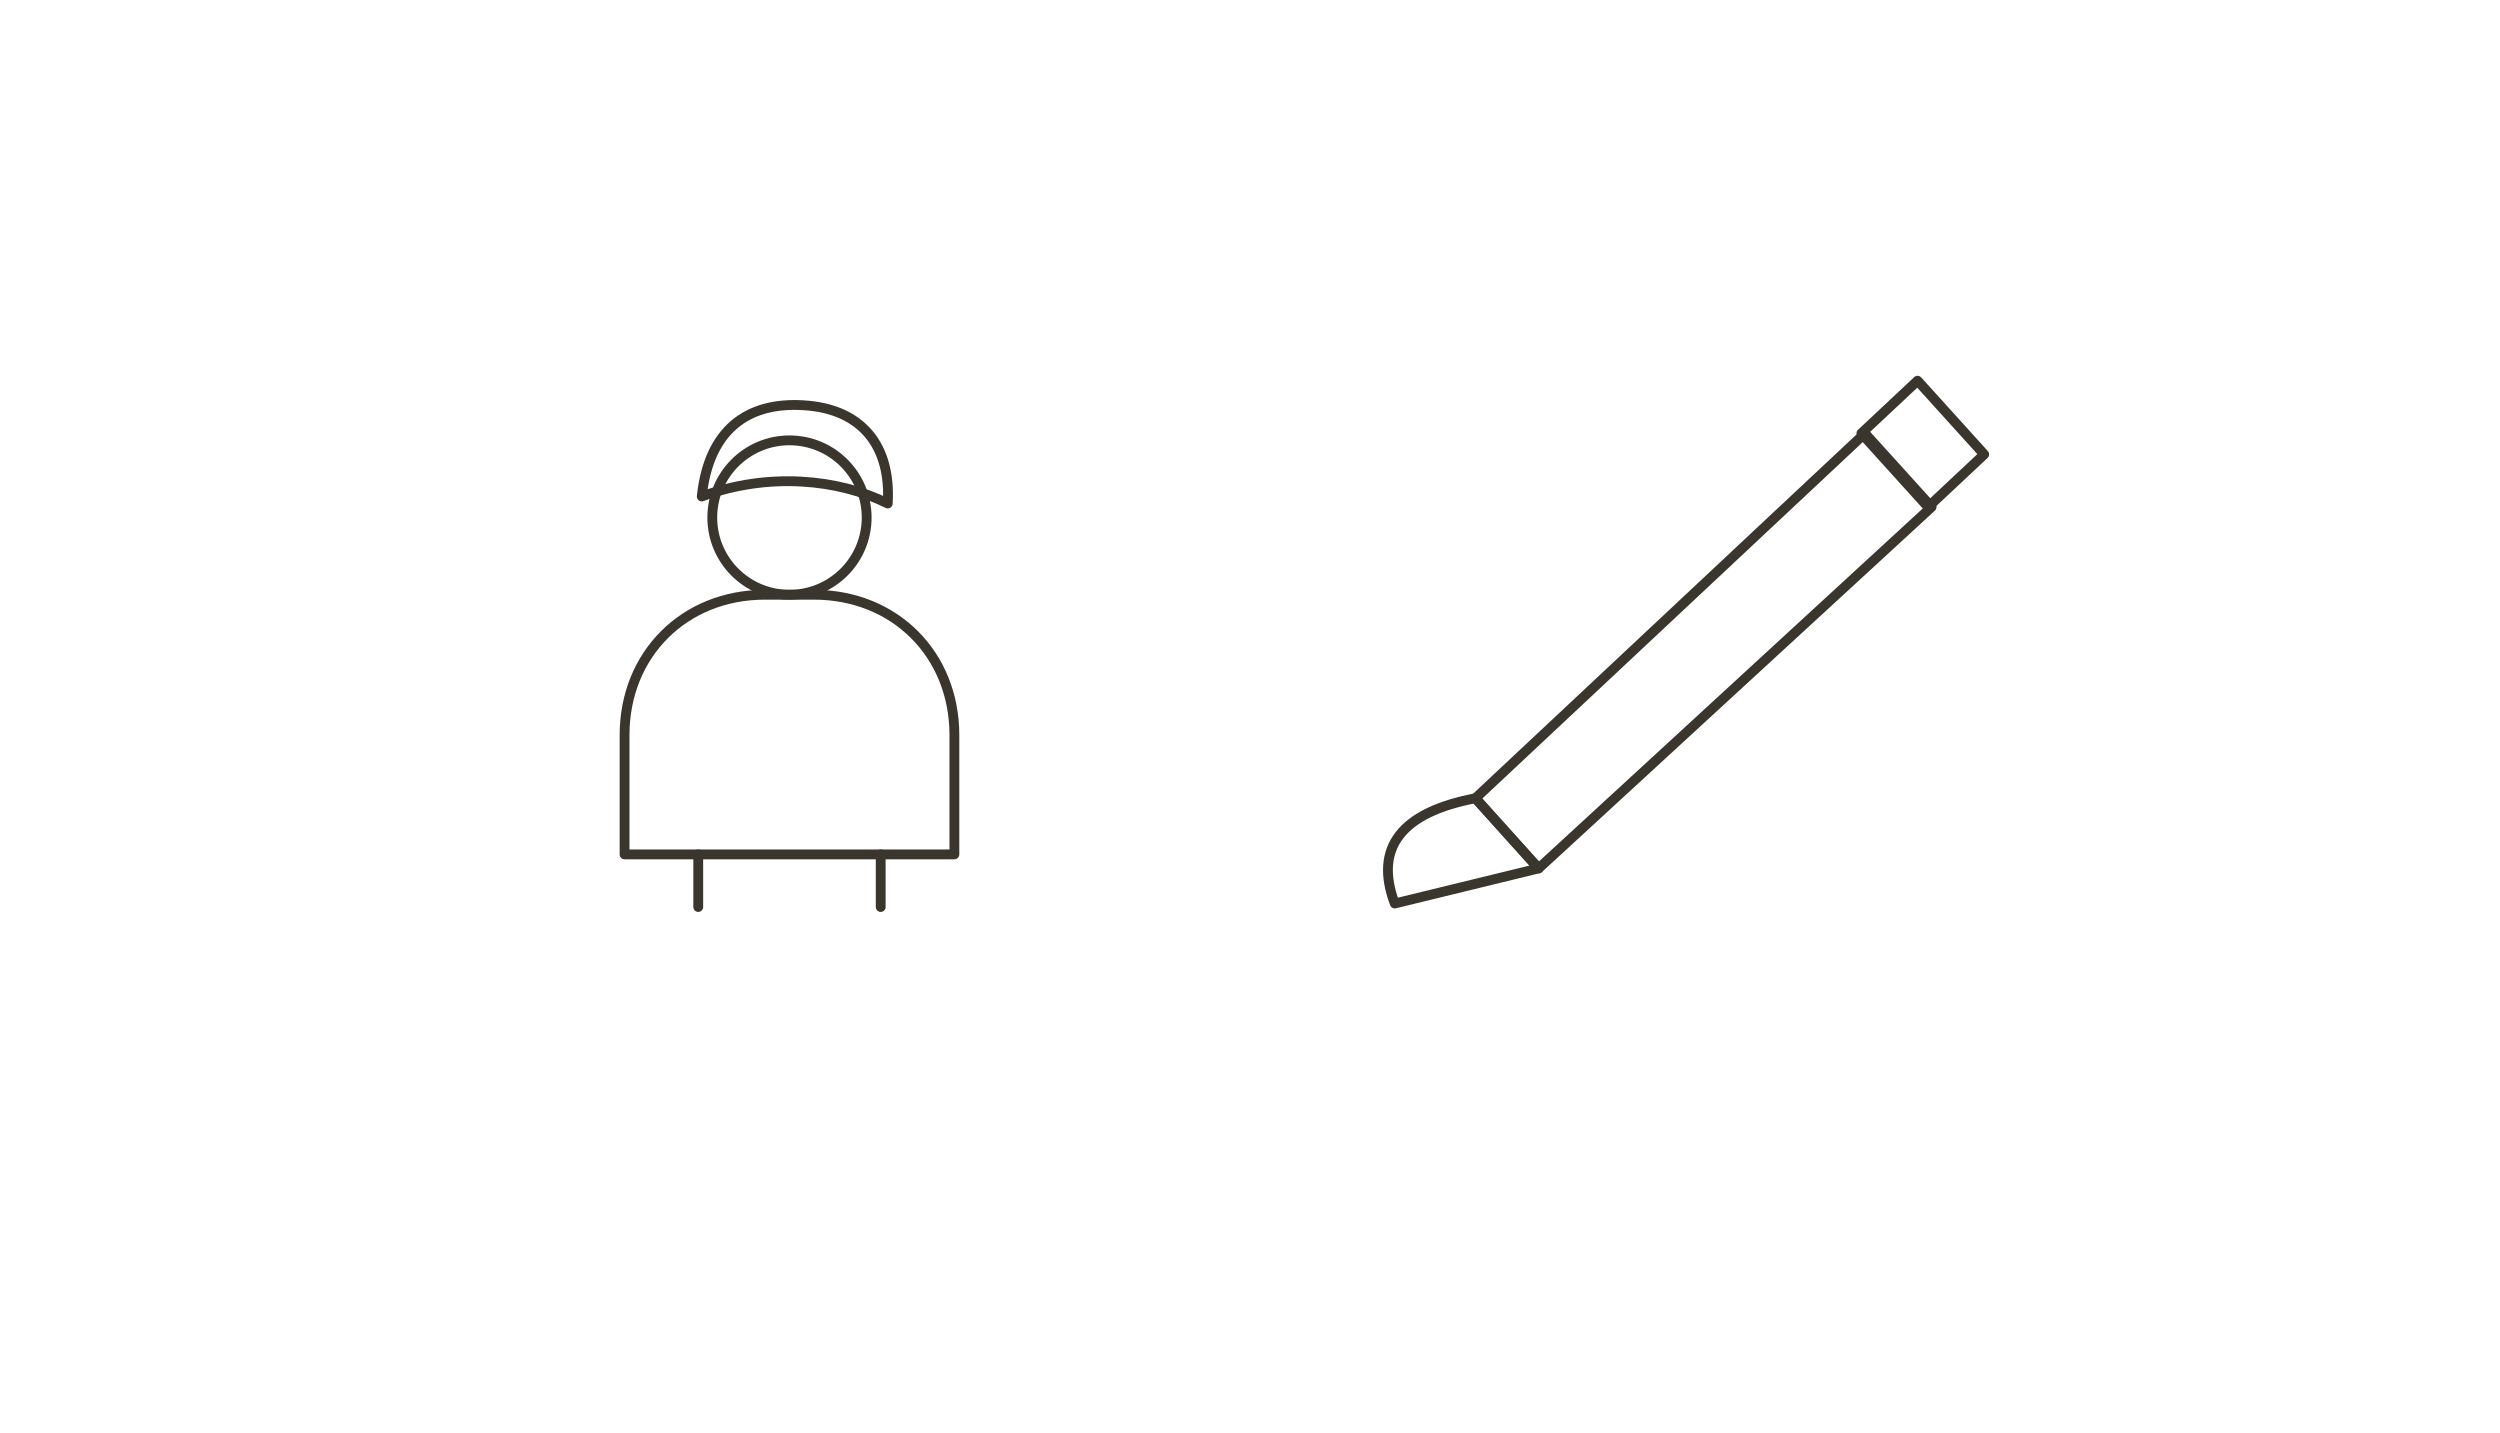
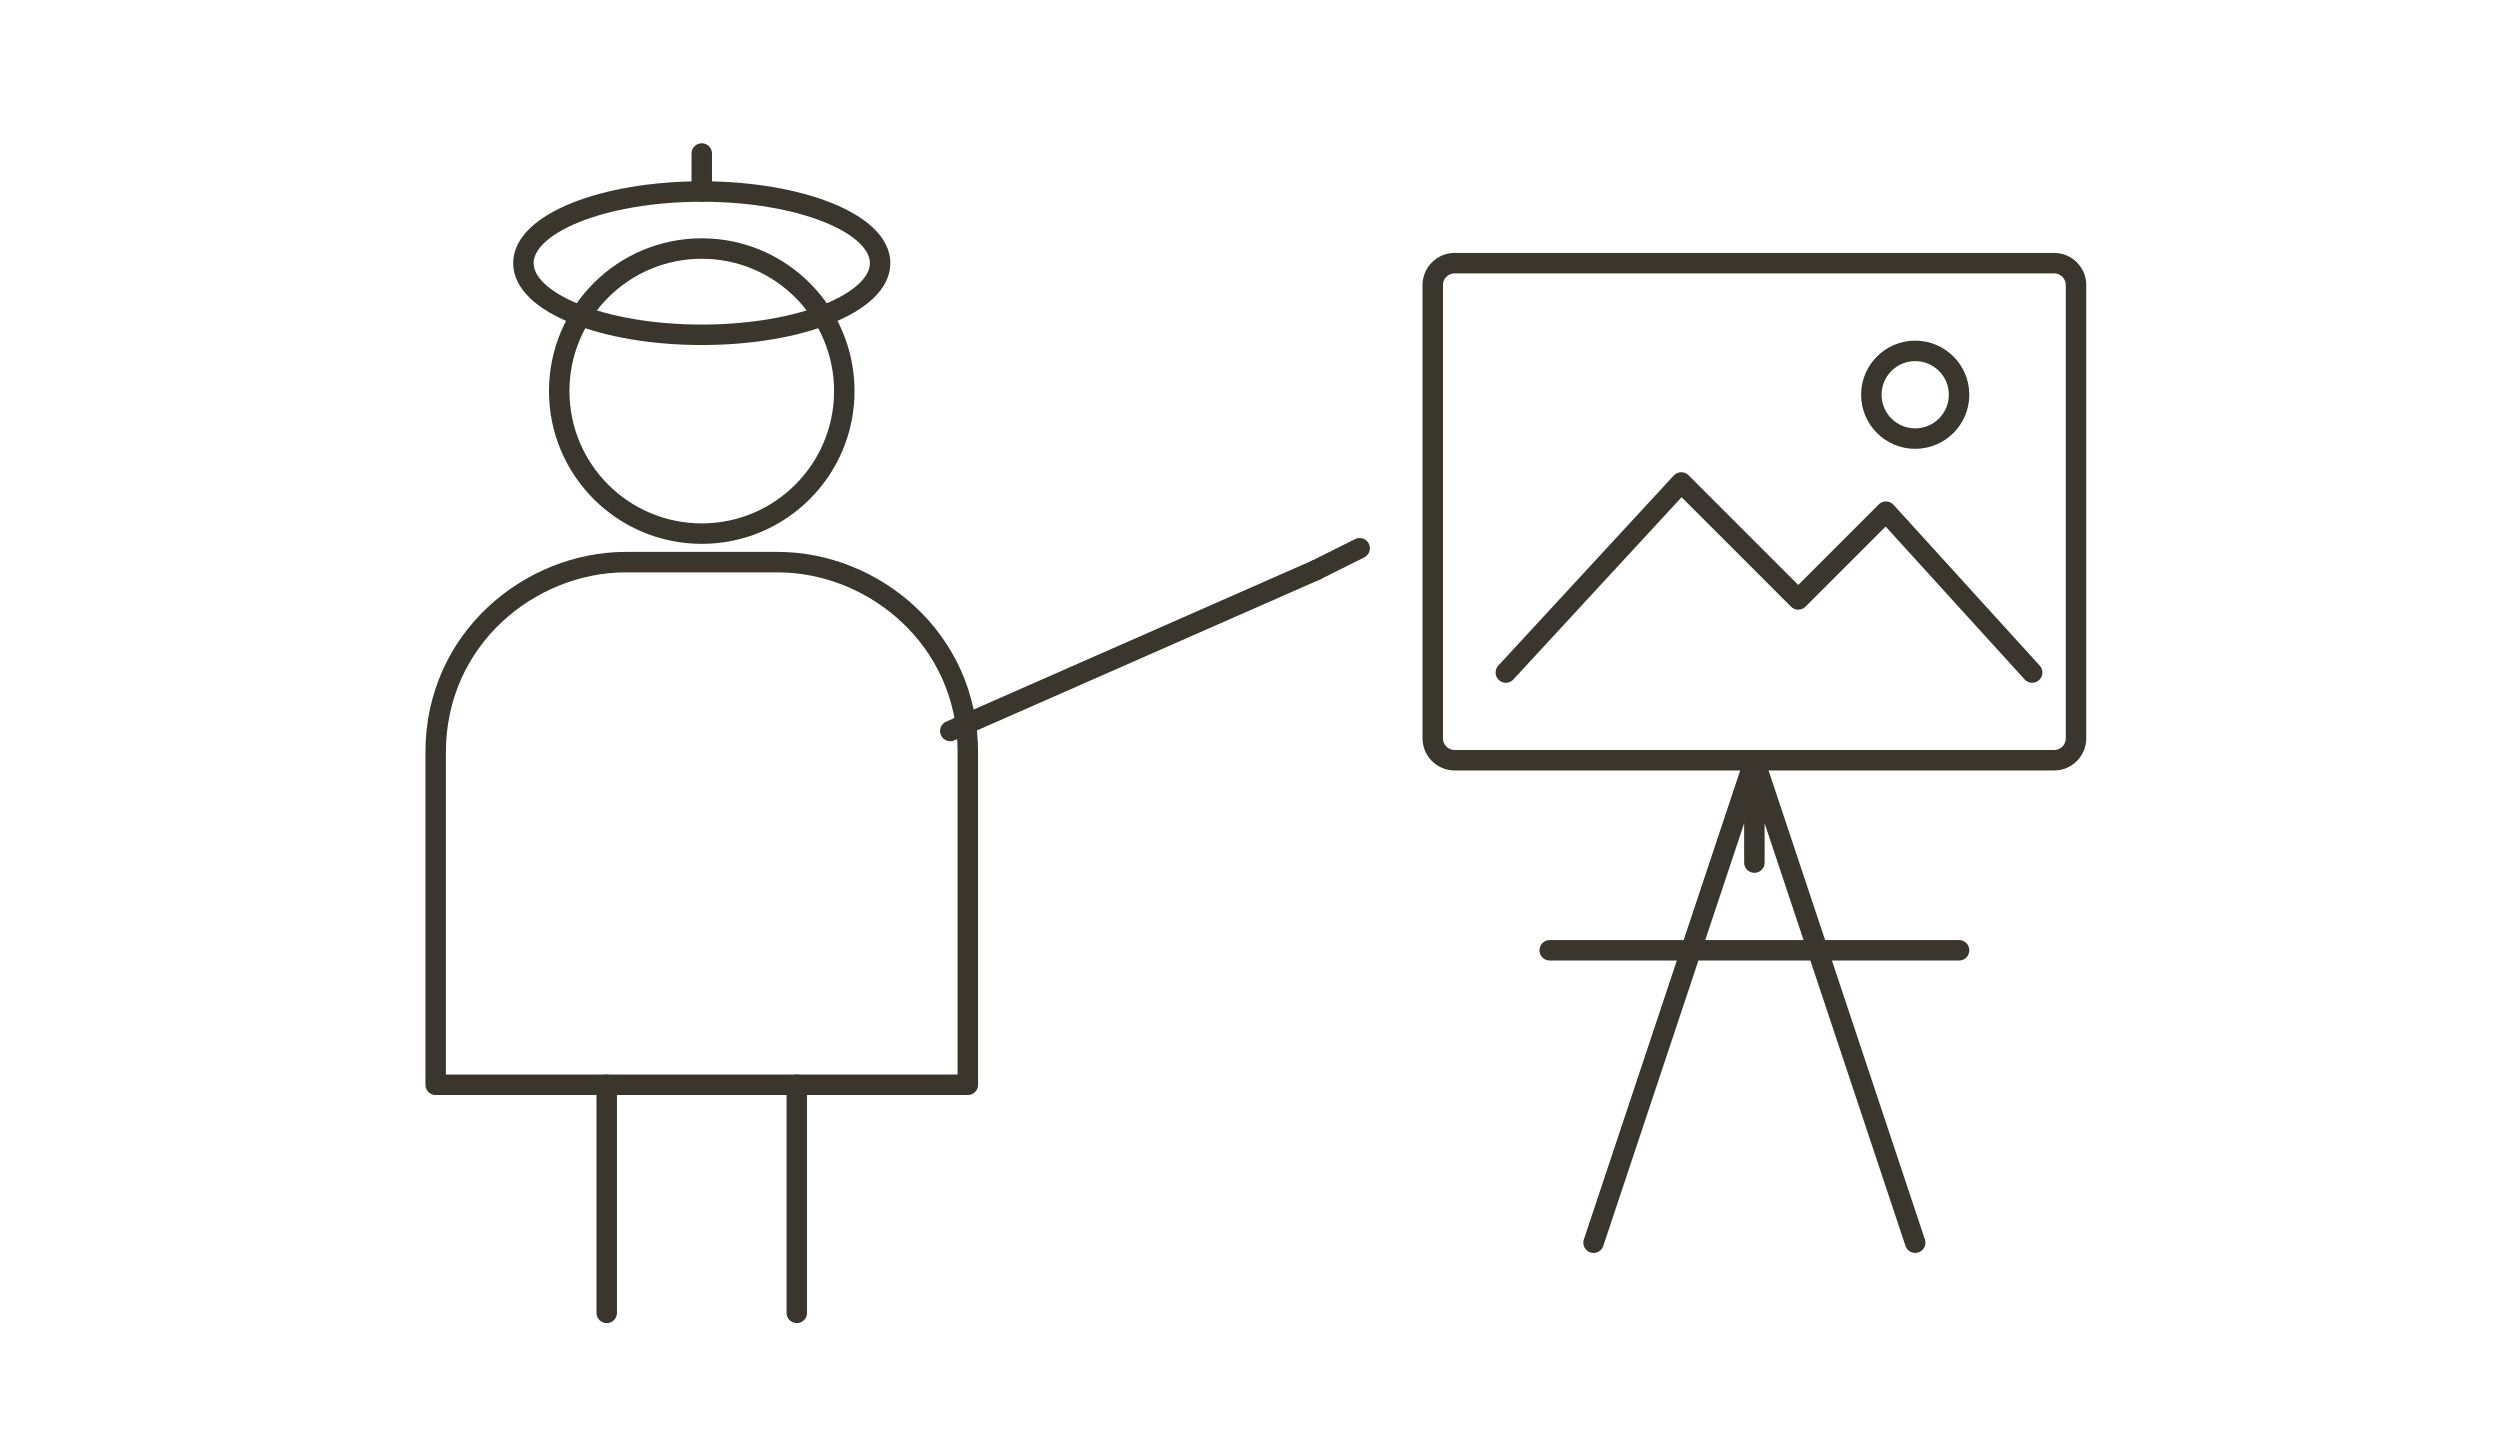
<svg xmlns="http://www.w3.org/2000/svg" width="342" height="196" viewBox="0 0 342 196" fill="none" stroke="#3A362E" stroke-width="2.8" stroke-linecap="round" stroke-linejoin="round">
-   <g transform="translate(108 90) scale(0.48) translate(-171 -89)" fill="none">
-     <g fill="none">
-       <circle cx="171" cy="49" r="22" fill="none" />
-       <path d="M146 43c2-19 13-27 29-26 17 1 25 12 24 28-14-7-34-9-53-2Z" fill="none" />
-       <path d="M124 145v-34c0-23 17-40 40-40h14c23 0 40 17 40 40v34Z" fill="none" />
-       <path d="M145 145v15m52-15v15" fill="none" />
-     </g>
-   </g>
-   <g transform="translate(234 90) scale(0.48) translate(-171 -89)" fill="none">
-     <g fill="none">
-       <path d="m104 129 111-104 19 21-112 103Z" fill="none" />
-       <path d="m104 129 18 20-41 10c-6-16 2-26 23-30Z" fill="none" />
-       <path d="m214 25 19 21 16-15-19-21Z" fill="none" />
-     </g>
+   <g fill="none">
+     <circle cx="96" cy="53.5" r="19.5" />
+     <path d="M59.6 148.4V102.9C59.6 87.3 72.6 76.9 85.6 76.9H106.4C119.4 76.9 132.4 87.3 132.4 102.9V148.4Z" />
+     <path d="M83 148.4v31.2M109 148.4v31.2" />
+     <ellipse cx="96" cy="36" rx="24.4" ry="9.8" />
+     <path d="M96 26.2v-5.2" />
+     <path d="M130 100l50-22" />
+     <path d="M180 78l6-3" />
+     <rect x="196" y="36" width="88" height="68" rx="3" />
+     <path d="M206 92l24-26 16 16 12-12 20 22M240 104l-22 66M240 104l22 66M240 104V118M212 130h56" />
+     <circle cx="262" cy="54" r="6" />
  </g>
</svg>
